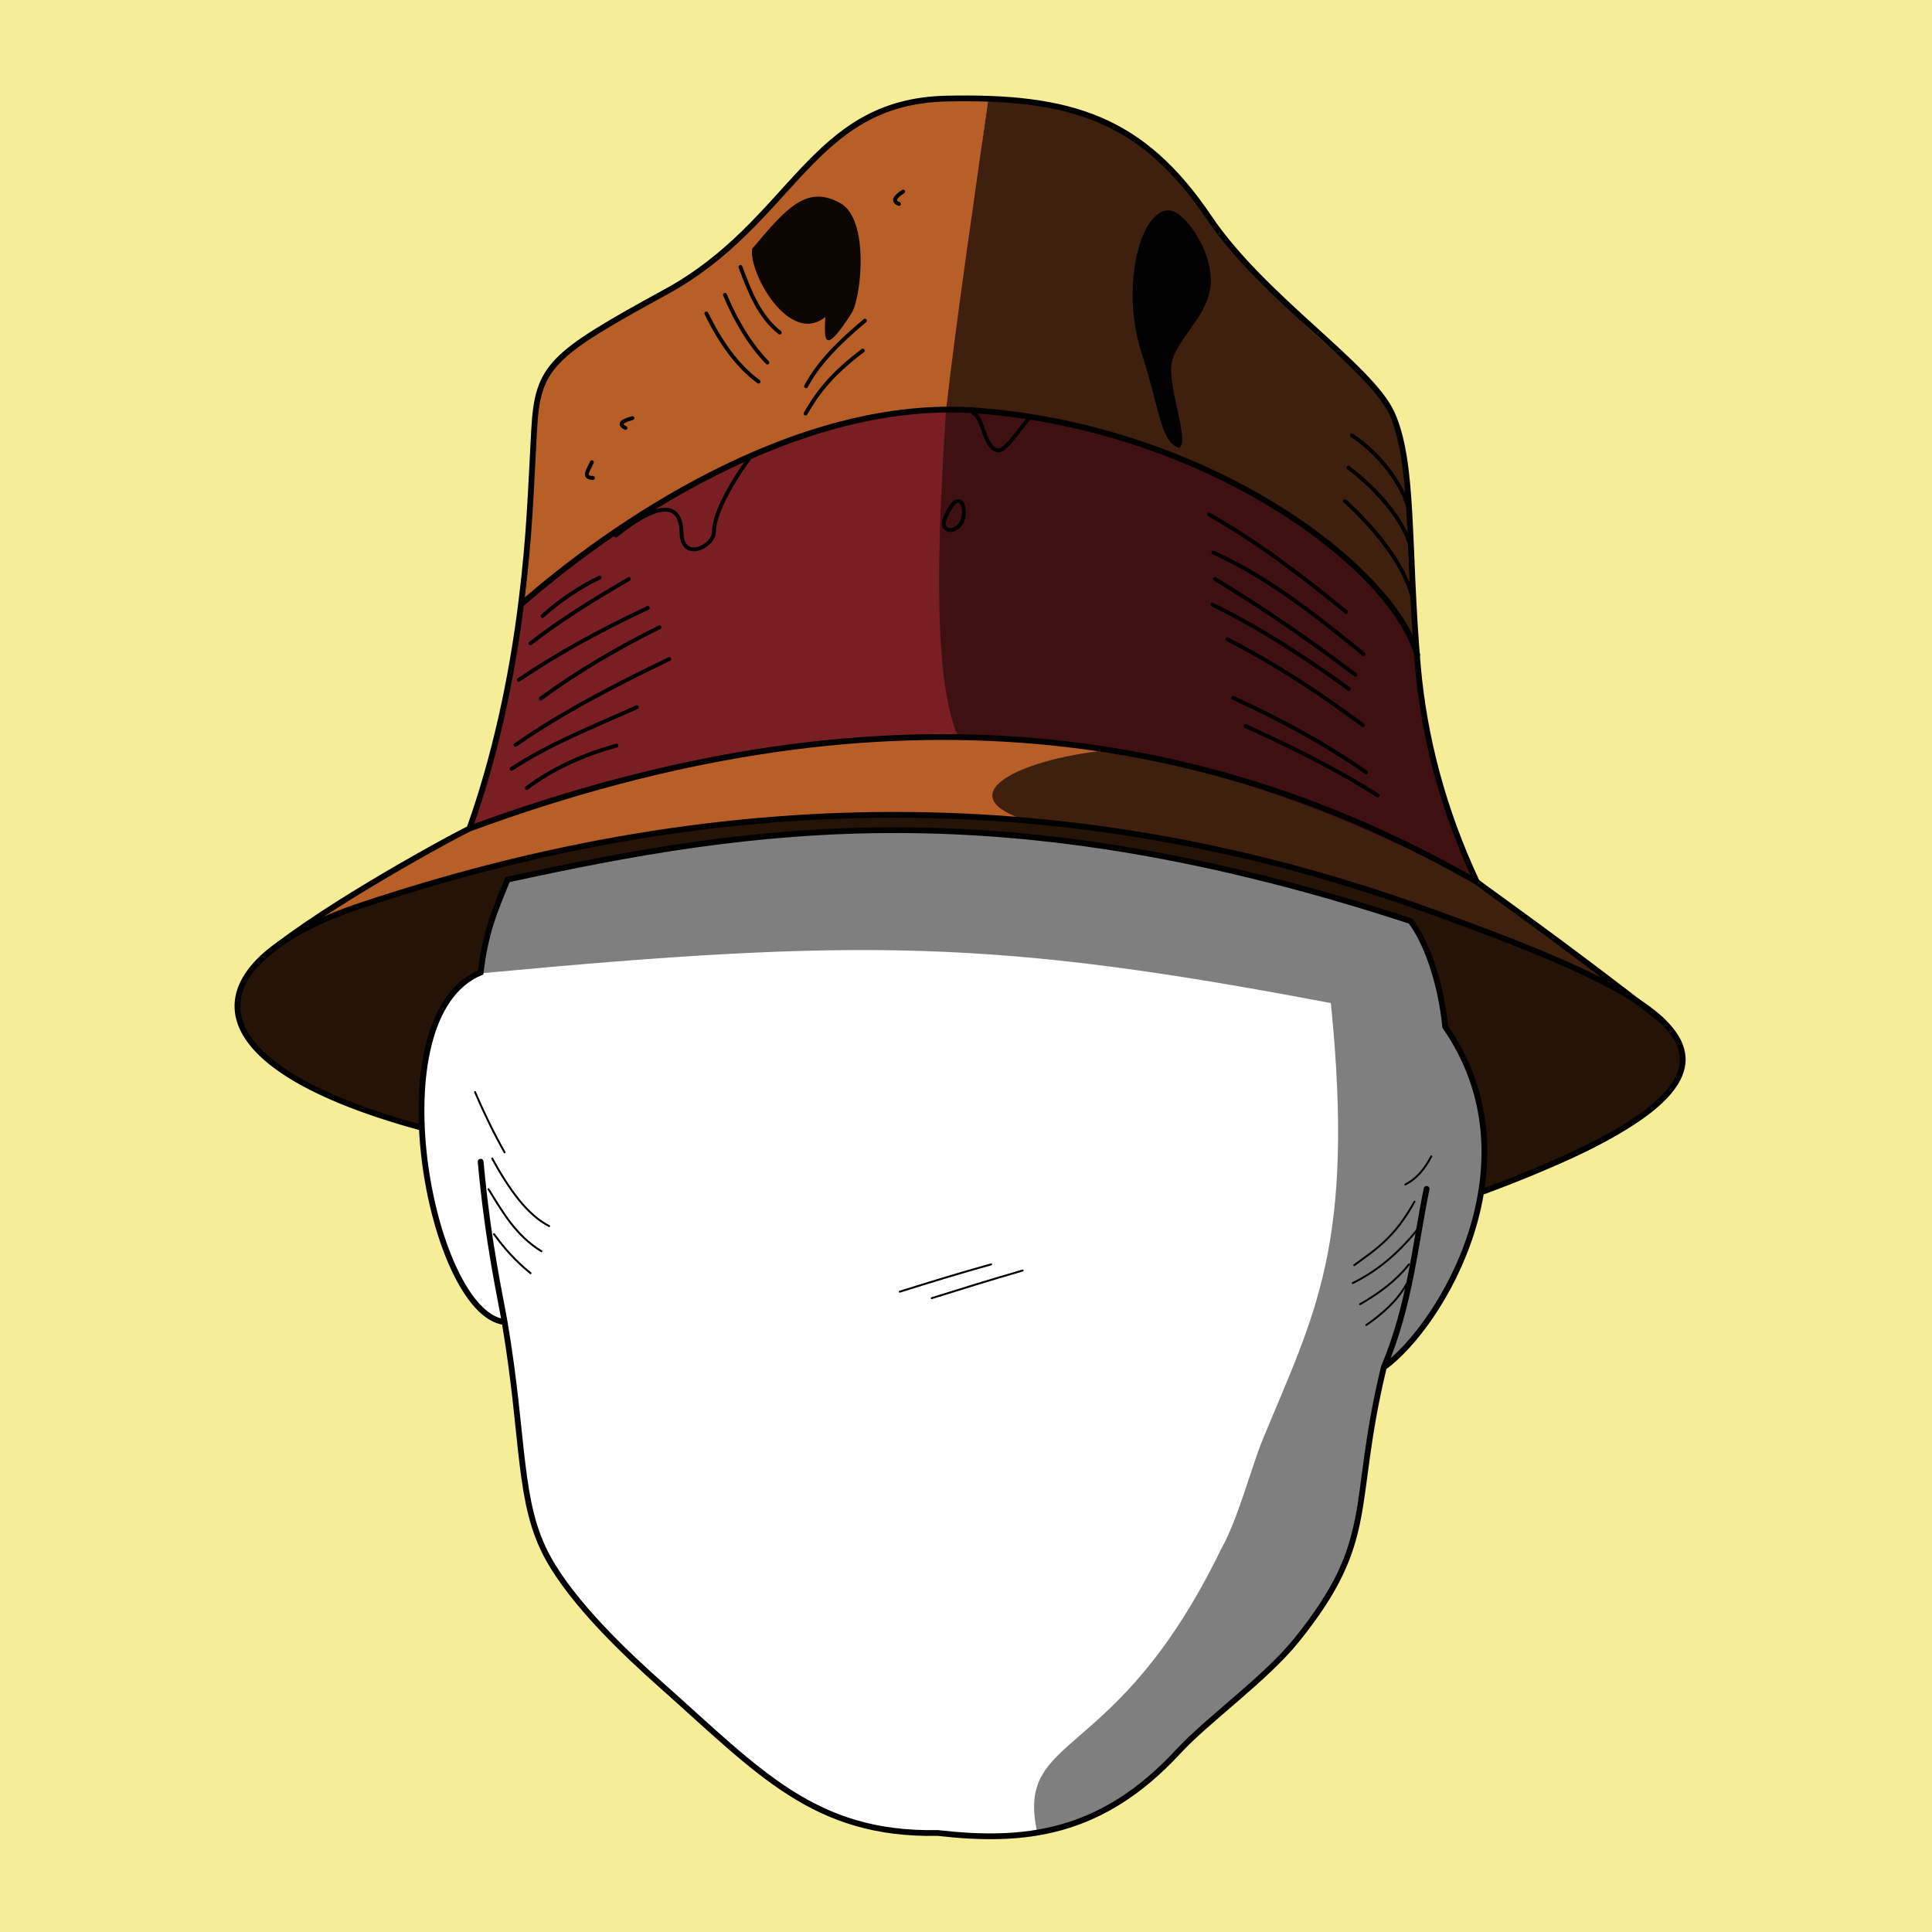
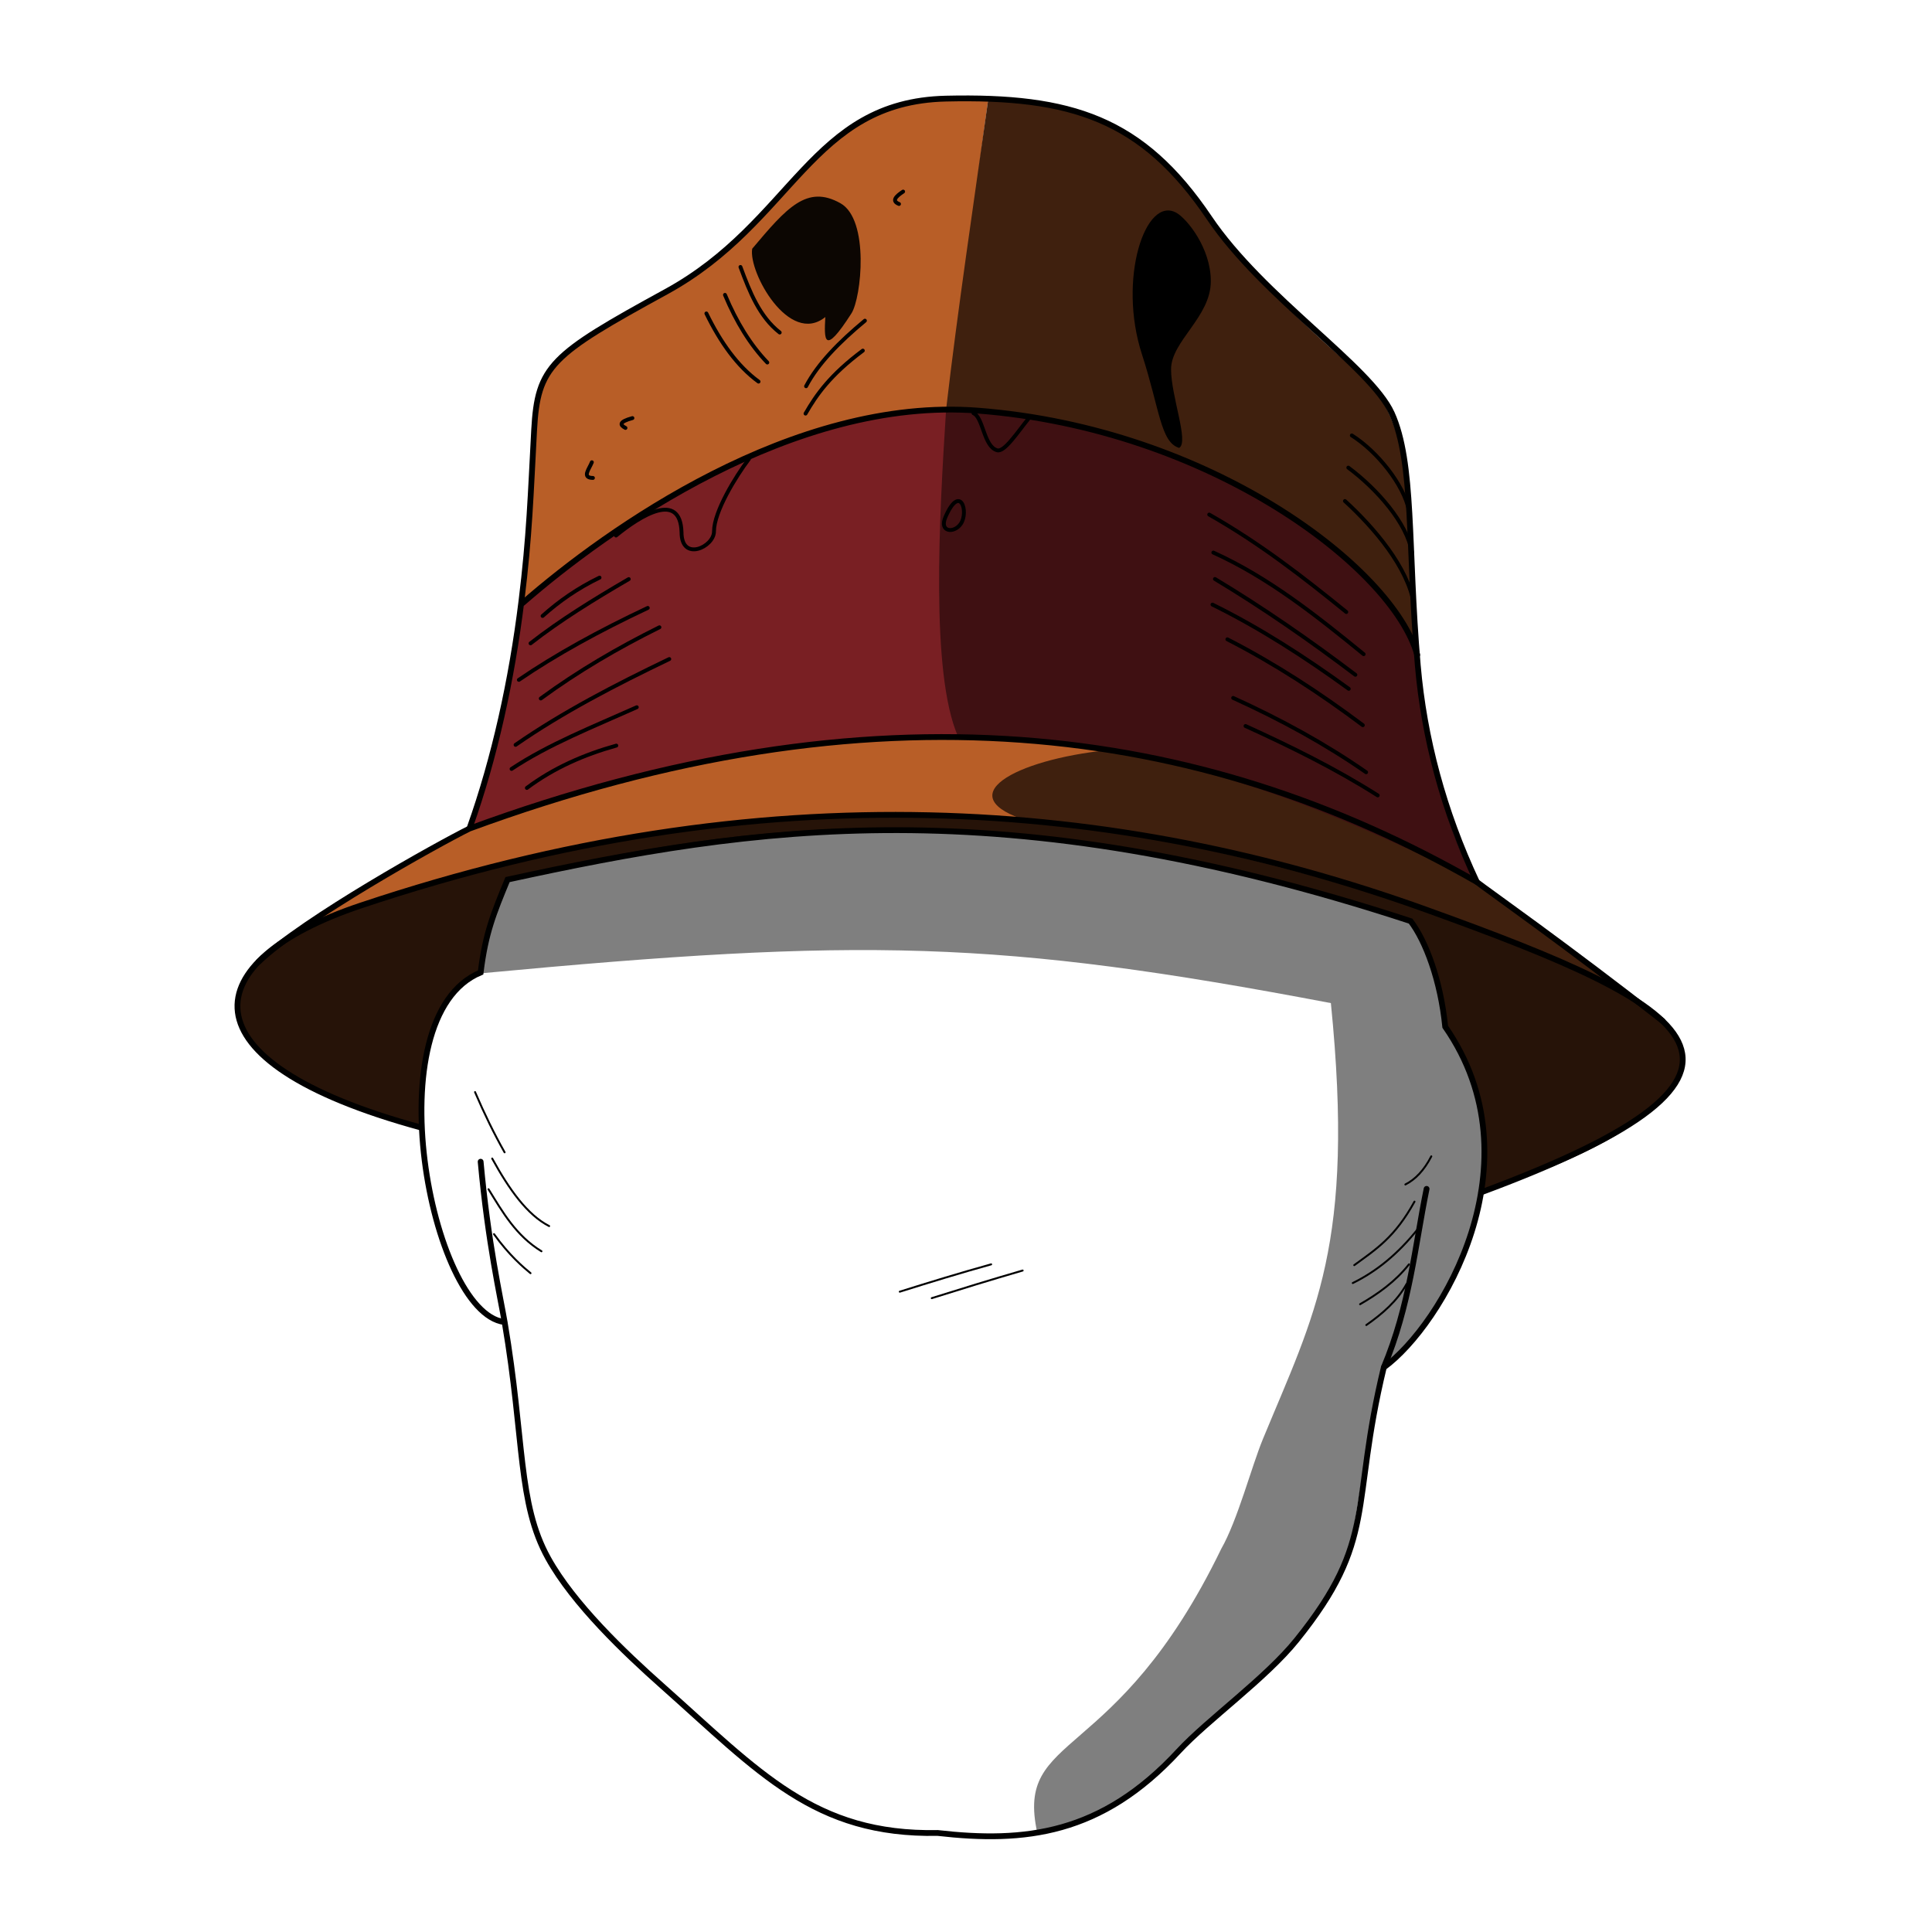
<svg xmlns="http://www.w3.org/2000/svg" version="1.1" viewBox="0 0 500 500">
  <g stroke="none">
-     <path fill="#F6ED98" d="M 0,0 H 500 V 500 H 0 Z m 131.06,342.02 c 3.32,28.74 2.96,43.87 8.91,56.78 8.79,19.07 22.44,29.48 34.6,40.43 17.39,17.55 35.18,35.13 68.09,35.13 41.81,5.66 57.72,-16.74 63.92,-22.79 4.48,-4.37 12.85,-10.46 22.1,-19.66 15.09,-15.01 21.3,-28.5 24.11,-46.33 1.68,-8.93 1.61,-15.06 5.34,-31.71 14.84,-12.38 34.49,-41.76 22.45,-85.34 -39.91,-144.4 -236.52,-96.31 -270.24,-20.44 -5.31,28.96 -0.15,88.13 20.72,93.93 z" />
    <path fill="#791F23" d="m121.36 214.28c6.63-20.01 10-39.22 13.89-58.21 24.32-20.24 63.82-48.6 109.92-50.21-2.29 47.72-2.91 70.4 4.67 84.73-58.18 2.07-83.88 8.43-128.48 23.69z" />
    <g fill="#B85E27">
      <path d="m135.25 156.07 3.38-49.12c1.14-16.59 21.55-24.39 33.23-31.18 15.71-9.13 28.13-23.26 31.73-27.5 16.88-19.86 28.55-22.62 52.17-22.62-3.57 25.34-6.69 54.2-9.92 80.35C205.58 109.49 182.06 118.78 135.25 156.07Z" />
      <path d="m81.87 238.39c8.97-6.8 29.13-18.79 39.49-24.11 69.76-25.71 132.03-28.97 190.67-15.43l-10.9 18.29C234.42 205.17 155.71 209.79 81.87 238.39Z" />
    </g>
    <g fill="#3F200E">
      <path d="m266.28 212.54c-21.14-6.43-3.54-15.92 20.27-18.39 33.18 5.25 68.71 18.56 93.33 33.01 15.25 8.95 36.35 25.78 40.4 30.16C393.43 241.64 311.58 216.9 266.28 212.54Z" />
      <path d="m255.76 25.65c-3.54 25.39-7.96 54.79-10.9 80.22 57.41 0.66 119.43 38.08 122.03 66.92-1.48-32.02 0.22-62.87-14.58-75.7C341.4 87.63 322.61 70.83 313.24 56.77 295.8 30.61 282.77 27.86 255.76 25.65Z" />
    </g>
    <path fill="#3F1012" d="m247.93 190.59c-7.13-16.28-4.88-56.63-3.07-84.72 63.17 2.63 112.56 36.72 121.92 63.6 2.07 18.73 5.51 41.84 15 58.31-44.52-20.96-74.19-34.15-133.85-37.19z" />
    <path fill="#0C0602" d="m213.59 82.05c-0.29 5.64-0.55 10.47 6.76-0.94 2.58-4.03 4.73-24.28-2.86-28.52-8.65-4.85-13.87 1.14-22.82 11.78-1.03 6.07 9.57 25.22 18.92 17.68z" />
    <path fill="#000" d="m305.17 115.91c2.59-1.5-2.1-13.34-2.1-20.34 0-7.27 10.29-13.52 10.29-22.79 0-8.64-6.2-16.15-8.84-17.67-8.09-4.67-15.31 17.12-8.98 36.6 4.6 14.17 4.79 22.76 9.63 24.21z" />
    <path fill="#261308" d="m108.95 291.8c-35.64-10.02-47.98-21.92-47.1-32.26 0.87-10.2 14.78-19.85 31.96-25.68 57.48-19.5 118.62-26.62 183.22-20.1 43.2 4.36 158.44 36.61 158.44 60.4 0 7.33-9.69 20.86-52.01 34.36 2.1-15.73 0.03-30.6-9.45-42.81-1.8-15.14-5.17-21.48-8.96-27.33-85.06-26.26-144.46-30.38-233.71-10.74-3.27 7.95-5.49 14.37-6.93 24.26-15.35 6.2-16.03 30.63-15.46 39.89z" />
    <path fill-opacity="0.5" fill="#000" d="m124.42 251.9c1.52-9.7 3.69-16.53 6.93-24.26 98.41-25.27 160.88-10.73 233.75 10.96 2.01 0.6 7.9 14.05 8.89 27.12 23.15 33.11 1.47 74.74-15.69 87.69-15.26 64.87 2.42 48.78-53.29 99.79-10.96 10.46-23.69 19.37-36.57 21.08-5.81-26.43 20.23-16.93 47.61-73.43 4.25-7.44 7.84-21.29 10.79-28.43 13.4-32.48 23.88-50.19 17.59-112.82-86.22-16.38-121.39-16.98-220.01-7.7z" />
  </g>
  <g fill="none" stroke="#000" stroke-linecap="round">
    <g stroke-width="0.5">
      <path d="m126.43 307.77c3.66 5.94 7.11 12.02 13.7 16.06" />
      <path d="m122.94 282.63c2.38 5.55 4.92 10.76 7.65 15.59" />
      <path d="m127.38 299.83c4.39 8.01 9.11 14.61 14.74 17.48" />
      <path d="m137.3 329.5c-1.72-1.41-5.56-4.64-9.45-10.11" />
      <path d="m353.6 342.92c4.1-2.86 8.02-6.24 10.41-10.61" />
      <path d="m351.99 337.53c4.58-2.63 9.18-5.9 12.65-10.32" />
      <path d="m350.1 332.05c6.07-2.97 11.74-7.55 16.91-14.08" />
      <path d="m366.07 310.98c-5.12 9.29-9.95 12.31-15.59 16.44" />
      <path d="m363.71 306.54c2.58-1.3 4.84-3.66 6.71-7.28" />
      <path d="m232.86 334.29c7.83-2.46 15.69-4.87 23.65-7.08" />
      <path d="m241.14 335.96c7.57-2.38 15.32-4.77 23.52-7.15" />
    </g>
    <g stroke-width="1">
      <path d="m140.42 159.41c4.25-3.81 9.07-7.18 14.74-9.92" />
      <path d="m137.3 166.5c7.63-5.97 16.38-11.37 25.42-16.63" />
      <path d="m134.28 175.95c9.63-6.58 20.88-12.75 33.36-18.62" />
      <path d="m139.95 180.77c9.67-7.09 19.98-13.11 30.71-18.43" />
      <path d="m133.43 192.77c12.2-8.46 25.82-15.51 39.78-22.21" />
      <path d="m132.39 199c9.52-6.35 21.21-10.96 32.41-15.97" />
      <path d="m136.35 203.92c6.95-5.19 14.78-8.62 23.15-10.96" />
      <path d="m153.17 119.63c-0.64 1.69-2.71 4.03 0.28 4.06" />
      <path d="m161.87 110.75c-1.5-0.78-1.67-1.6 1.8-2.55" />
      <path d="m232.66 52.79c-1.95-0.77-0.86-1.94 1.07-3.21" />
      <path d="M196.31 98.76C190.86 94.78 186.48 88.65 182.81 81.12" />
      <path d="m191.63 69.09c2.41 6.51 4.95 12.9 10.16 16.97" />
      <path d="m187.62 76.31c2.95 7.06 6.58 12.94 10.96 17.51" />
      <path d="m208.47 107.04c2.83-4.91 6.38-9.99 14.83-16.3" />
      <path d="m223.84 82.99c-6.63 5.5-12.15 11.11-15.23 16.97" />
      <path d="m159.42 138.6c6.37-5.2 16.64-11.6 16.96-0.86 0 7.75 8.4 3.8 8.4-0.19 0-5.1 5.56-14.16 9.04-18.77" />
      <path d="m348.07 129.66c7.54 6.9 16.31 17.14 17.88 26.81" />
      <path d="m348.94 121.02c7.4 5.5 15.27 14.4 16.47 21.99" />
      <path d="m349.85 112.69c6.58 4.15 13.43 12.7 14.8 19.44" />
      <path d="m312.94 133.17c13.07 7.41 24.4 16.22 35.48 25.22" />
      <path d="M352.91 169.3C340.64 159.28 328.26 149.46 314.01 143" />
      <path d="m350.77 174.64c-11.92-9.02-24.01-17.39-36.34-24.8" />
      <path d="M349.06 178.27C337.76 170.07 326.12 162.55 313.79 156.47" />
      <path d="M352.7 187.68C341.57 179.33 329.98 171.78 317.64 165.45" />
      <path d="m353.55 199.86c-10.42-7.25-21.98-13.6-34.41-19.24" />
      <path d="M356.55 205.85C345.62 198.91 334.07 193.24 322.34 187.89" />
      <path d="m251.94 106.94c2.54 1.09 2.64 8.66 6.14 9.6 1.88 0.5 5.24-4.68 8.08-8.18" />
      <path d="m244.68 133.83c3.82-8.82 6.12-1.33 3.95 1.77-1.75 2.51-5.62 2.08-3.95-1.77z" />
    </g>
    <g stroke-width="1.5">
      <path d="m124.39 300.65c1.92 21.15 5.13 35.14 6.23 41.61 5.19 30.65 3.31 46.69 11.24 61 6.55 11.84 19.89 24.52 29.5 33.05 25.19 22.37 39.42 38.68 71.3 38.06 22.48 2.56 42.36 0.5 62.37-21.17 7.53-8.15 22.53-18.8 30.55-28.77 21.02-26.11 13.79-34.3 22.55-70.55 6.76-16.1 8.06-31.45 11.07-46.2" />
      <path d="M130.47 342.13C111.42 339.67 96.69 263.13 124.39 251.67c1.26-10.24 3.34-15.25 6.96-24.03 63.49-13.82 128.03-23.89 233.71 10.74 3.94 5.17 7.77 15.39 8.96 27.34 24.36 35.07-0.9 77.23-15.87 88.15" />
      <path d="m121.61 214.08c6.37-17.91 10.81-38.02 13.34-58.53 2.09-16.98 2.37-27.46 3.28-44.21 0.91-16.65 4.25-19.47 34.16-35.84 33.02-18.07 37.36-49.18 72.43-49.98 32.4-0.74 50.81 5.15 68.15 30.87 13.93 20.66 41.7 38.41 47.22 50.55 5.83 12.82 4.08 34.57 6.73 65.24 1.63 18.82 6.64 37.65 15.28 56.06" />
      <path d="m135.26 156.07c21.89-19.1 70.12-53.48 117.8-49.8 60.2 4.64 107.44 40.74 113.72 63.2" />
      <path d="M66.92 248.91C78.58 237.78 113.29 218.51 121.46 214.45c104.62-38.51 188.85-27.38 260.74 13.8 2.94 2.29 22.87 16.24 48.1 35.99" />
      <path d="M 108.95,291.8 C 45.81,274.60 50.88,248.57 93.38,234.35 c 104.48,-34.97 195.75,-27.72 275.82,1.11 69.54,25.05 99.45,41.42 14.13,73.11" />
    </g>
  </g>
</svg>
